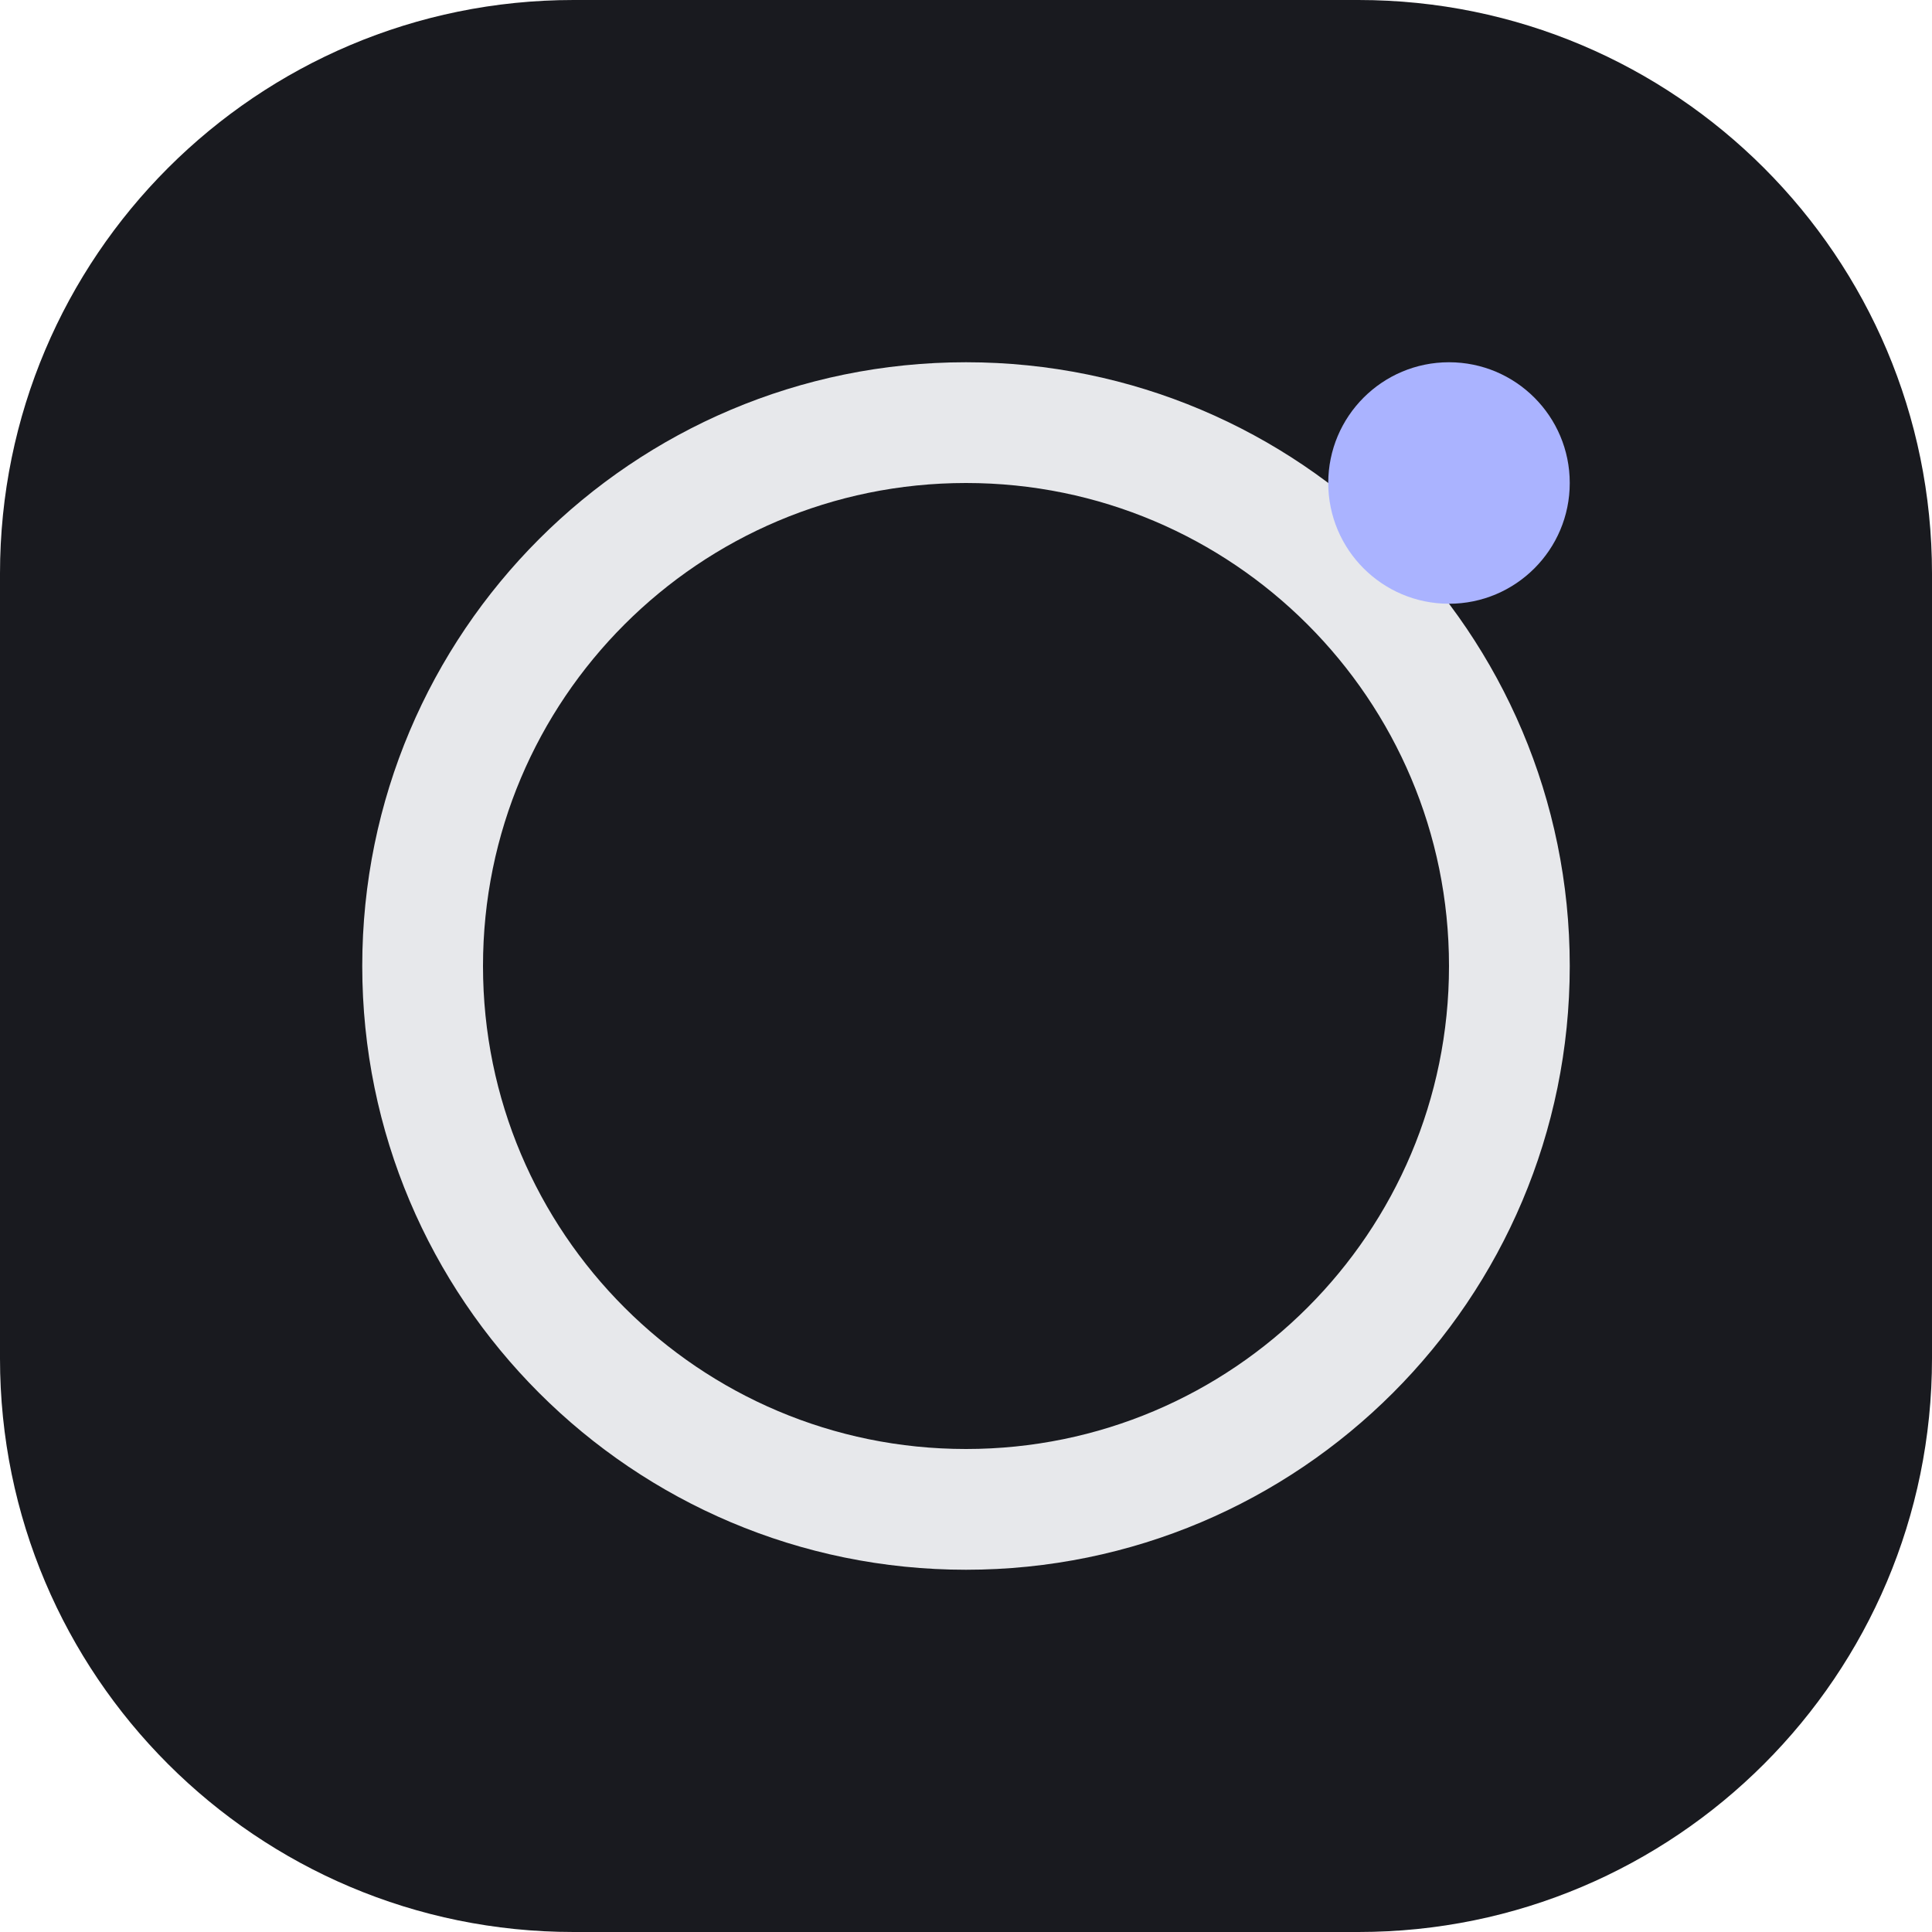
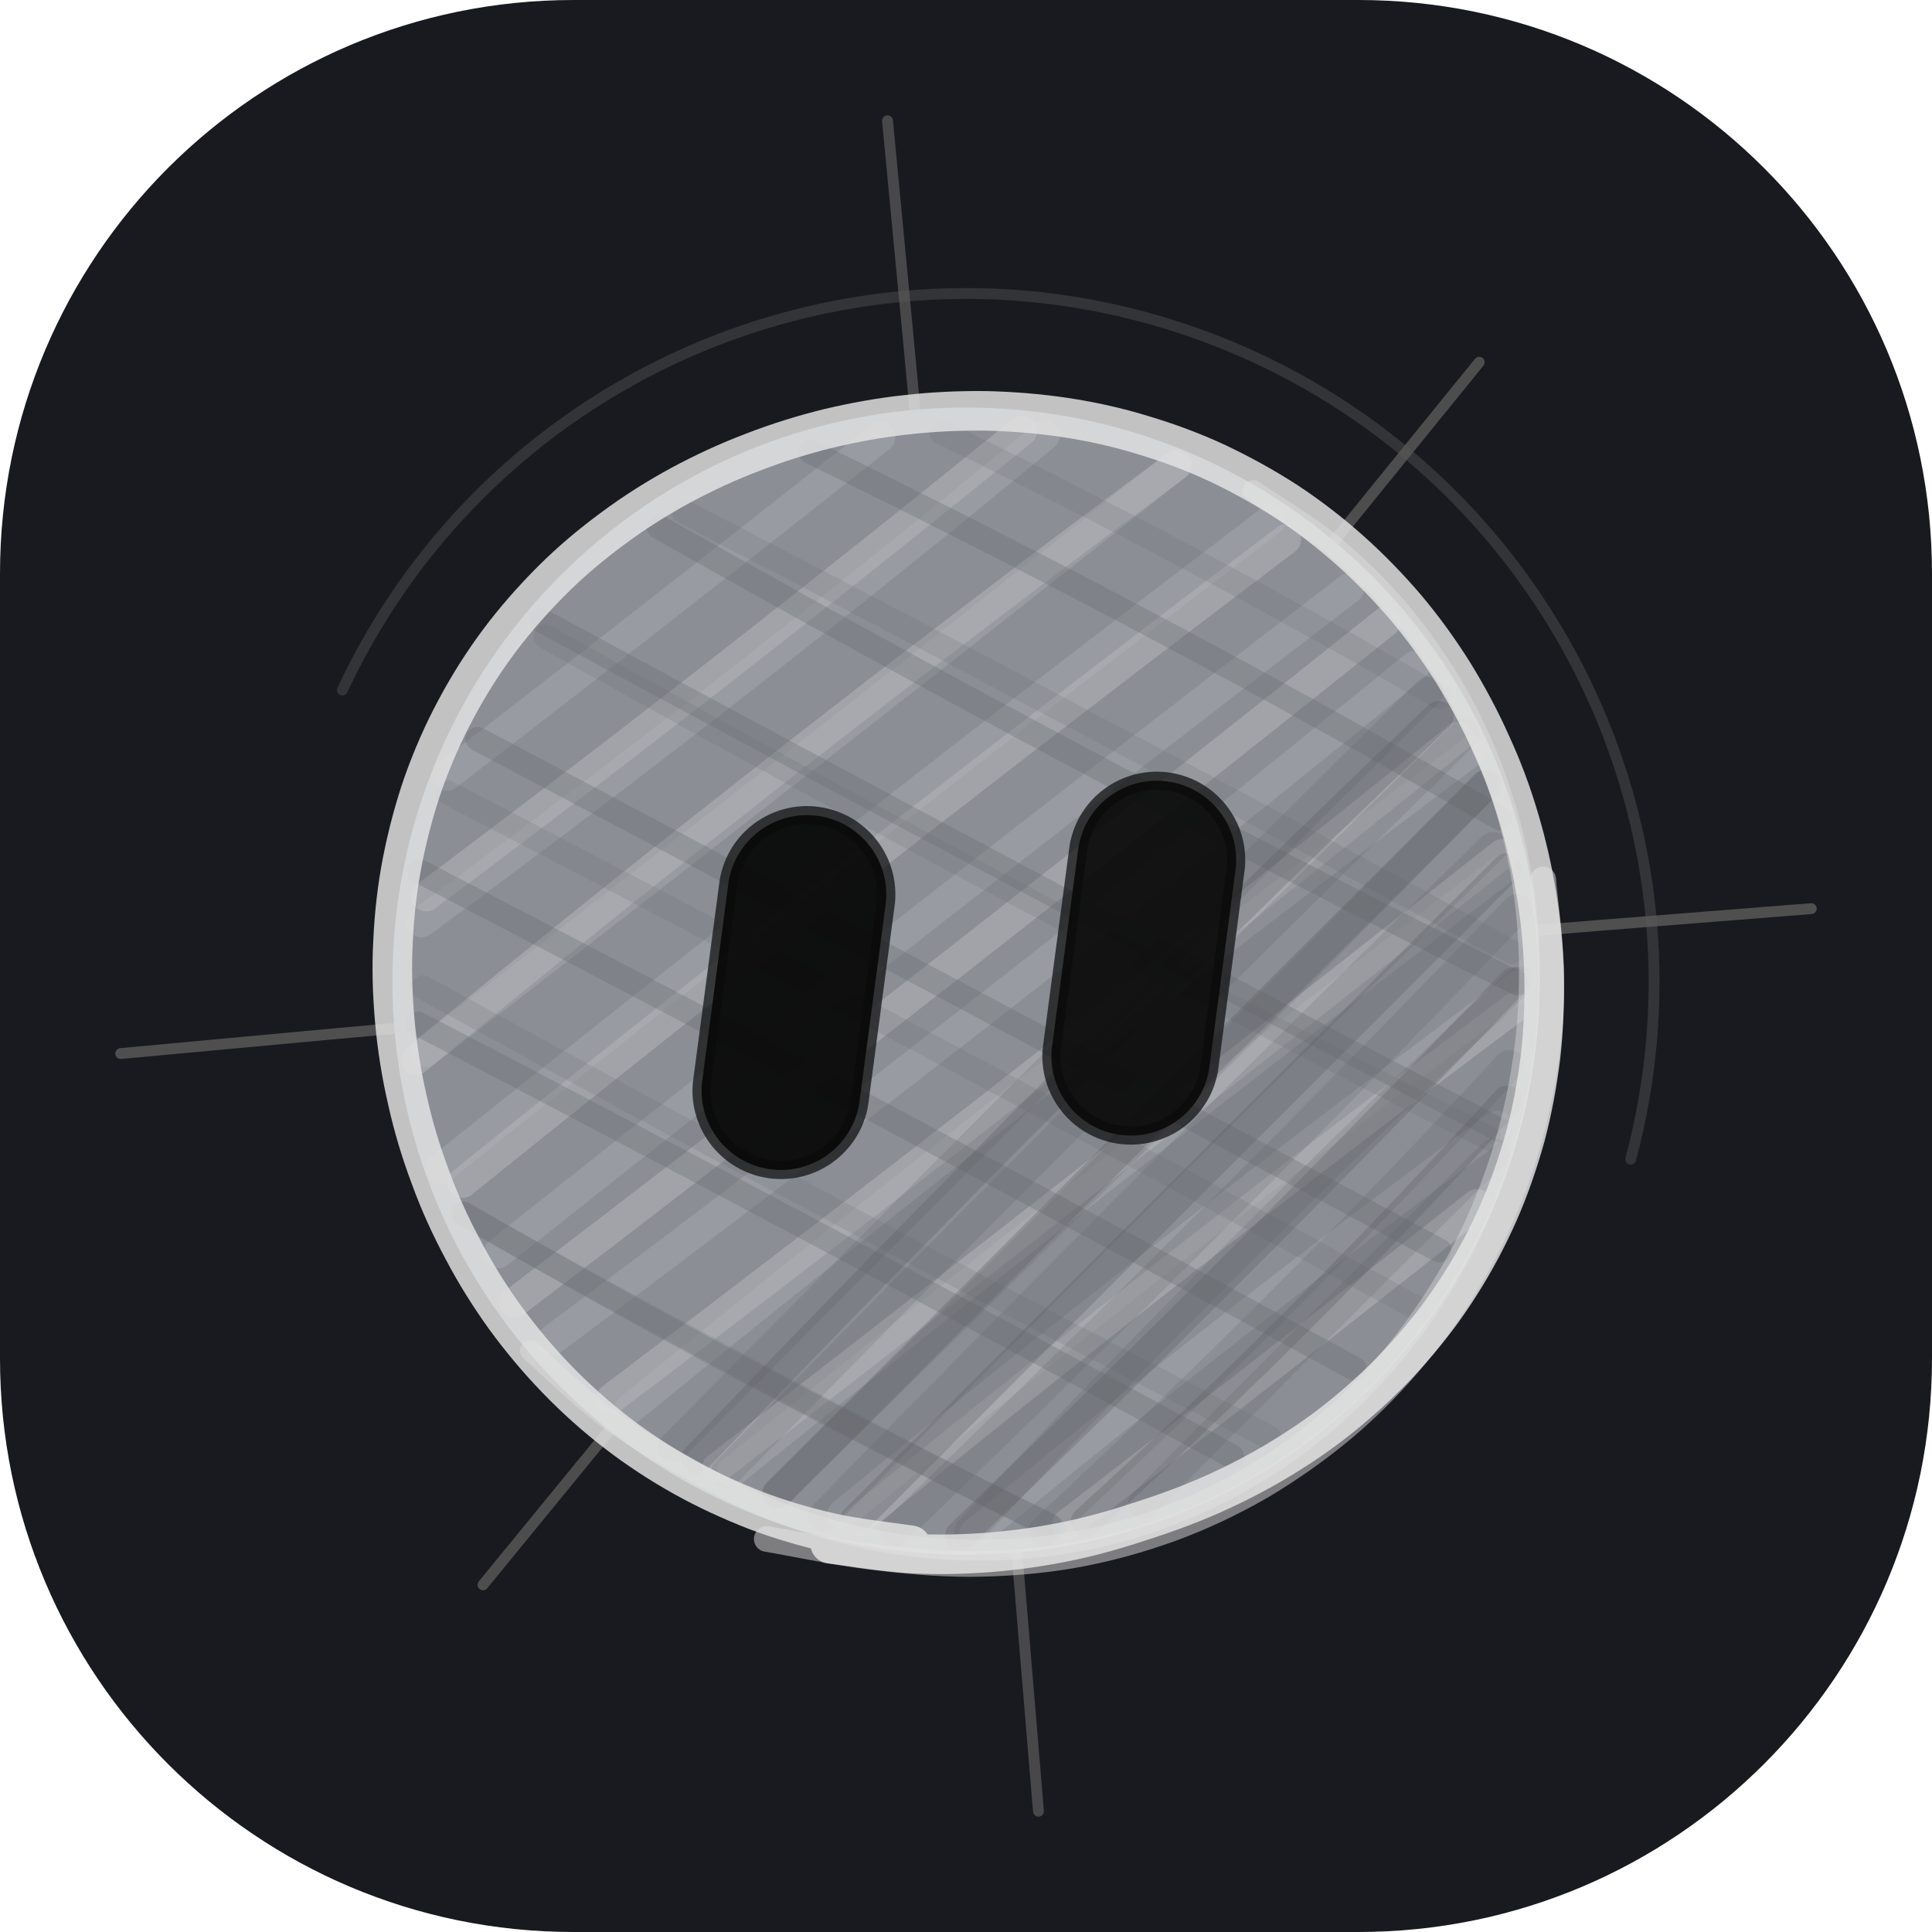
<svg xmlns="http://www.w3.org/2000/svg" viewBox="0 0 64 64">
  <rect width="64" height="64" rx="19" fill="#191a1f" />
-   <circle cx="32" cy="32" r="18" fill="none" stroke="#e7e8eb" stroke-width="4" />
-   <circle cx="48" cy="16" r="4" fill="#aab3ff" />
+   <path d="M4 34.9Q32.06 32.28 60 30.1" fill="none" stroke="#5A5A5A" stroke-width="0.36" stroke-opacity="0.82" stroke-linecap="round" stroke-linejoin="round" />
+   <path d="M29.4 4Q32.08 31.84 34.4 60" fill="none" stroke="#5A5A5A" stroke-width="0.36" stroke-opacity="0.72" stroke-linecap="round" stroke-linejoin="round" />
+   <path d="M16 52.5Q32.42 32.45 49 12" fill="none" stroke="#5A5A5A" stroke-width="0.36" stroke-opacity="0.8" stroke-linecap="round" stroke-linejoin="round" />
+   <path d="M11.34 22.86A22.8 22.8 0 0 1 54.02 38.4" fill="none" stroke="#5A5A5A" stroke-width="0.36" stroke-opacity="0.4" stroke-linecap="round" stroke-linejoin="round" />
+   <path d="M51 32.5a19 19 0 1 0 -38 0a19 19 0 1 0 38 0Z" fill="#8B8E95" />
+   <path d="M14.12 29.69Q24.14 22.18 33.86 14.27M13.77 35.11Q26.12 24.94 38.98 15.41M15.32 39.18Q28.79 28.32 42.6 17.87M17.04 43.15Q31.6 32.04 45.9 20.6M20.25 46.33Q34.45 35.59 48.31 24.41M23.75 48.63Q36.82 38.53 49.77 28.29M28.39 50.4Q39.11 41.66 50.17 33.38M35.34 50.5Q42.17 45.25 48.92 39.89" fill="none" stroke="#B3B5BA" stroke-width="1" stroke-opacity="0.55" stroke-linecap="round" stroke-linejoin="round" />
+   <path d="M14.81 25.69Q22.03 20.13 29.16 14.48M13.96 30.55Q24.51 22.78 34.61 14.42M14.09 34.85Q26.56 25.24 38.9 15.46M14.6 38.71Q28.22 27.81 42.09 17.23M16.51 41.51Q30.51 30.39 44.69 19.49M18.3 44.38Q32.84 33.53 46.88 22.05M20.84 46.69Q34.59 35.5 48.77 24.87M24.25 48.75Q36.86 38.61 49.75 28.82M27.9 50.17Q38.91 41.14 50.34 32.64M32.28 50.81Q40.73 43.8 49.58 37.3" fill="none" stroke="#B3B5BA" stroke-width="1" stroke-opacity="0.35" stroke-linecap="round" stroke-linejoin="round" />
+   <path d="M26.85 14.97Q38.48 20.64 49.69 27.11M21.82 17.46Q35.84 25.39 50.27 32.58M17.92 20.55Q33.75 29.11 49.7 37.45M15.82 24.48Q31.77 32.92 47.68 41.42M13.87 28.85Q29.46 36.93 44.87 45.34M13.85 33.91Q27.39 40.97 40.82 48.25M15.36 40.2Q24.87 45.71 34.76 50.52" fill="none" stroke="#6C6F74" stroke-width="0.8" stroke-opacity="0.35" stroke-linecap="round" stroke-linejoin="round" />
+   <path d="M31.19 14.32Q39.6 18.41 47.69 23.1M22.67 16.96Q36.45 24.1 50.07 31.53M18.07 21.09Q33.52 29.75 49.35 37.72M14.82 26.25Q30.93 34.61 46.86 43.29M14.02 32.71Q27.91 40.38 42.04 47.61M15.33 40.22Q25.02 45.63 34.91 50.64" fill="none" stroke="#6C6F74" stroke-width="0.8" stroke-opacity="0.2" stroke-linecap="round" stroke-linejoin="round" />
+   <path d="M23.07 48.31Q35.09 35.74 47.66 23.72M25.77 49.46Q37.48 37.7 49.24 25.99M28.34 50.34Q39.12 39.54 49.91 28.77M31.81 50.86Q41.16 41.89 50.13 32.54M35.98 50.4Q43.29 43.78 49.92 36.46" fill="none" stroke="#5A5C61" stroke-width="1" stroke-opacity="0.3" stroke-linecap="round" stroke-linejoin="round" />
+   <path d="M22.29 47.94Q34.74 35.36 47.32 22.91M24.05 48.78Q36.15 36.4 48.53 24.3M25.73 49.47Q37.6 37.89 49.18 26.02M27.25 50.25Q38.2 39.01 49.45 28.06M29.65 50.72Q40.15 40.63 50.25 30.12M32.09 50.75Q40.9 41.33 50.32 32.52M34.57 50.71Q42.59 43.3 49.99 35.28M37.88 49.81Q43.65 43.97 49.49 38.2" fill="none" stroke="#5A5C61" stroke-width="1" stroke-opacity="0.18" stroke-linecap="round" stroke-linejoin="round" />
+   <path d="M30.18 51.19C29.75 51.12 28.44 50.98 27.58 50.79C26.73 50.6 25.87 50.35 25.05 50.04C24.23 49.72 23.42 49.35 22.65 48.92C21.88 48.49 21.13 48 20.43 47.46C19.74 46.93 19.07 46.33 18.46 45.7C17.84 45.06 17.27 44.38 16.75 43.67C16.23 42.95 15.76 42.2 15.35 41.42C14.93 40.64 14.56 39.83 14.26 39C13.95 38.18 13.69 37.32 13.5 36.46C13.3 35.6 13.16 34.72 13.08 33.84C13 32.96 12.97 32.07 13.02 31.18C13.06 30.29 13.16 29.4 13.33 28.53C13.5 27.66 13.73 26.79 14.02 25.95C14.32 25.11 14.68 24.28 15.1 23.5C15.52 22.71 16 21.95 16.53 21.24C17.06 20.53 17.66 19.85 18.29 19.22C18.91 18.6 19.6 18.02 20.31 17.5C21.02 16.97 21.77 16.5 22.54 16.08C23.32 15.66 24.12 15.29 24.94 14.98C25.76 14.66 26.6 14.4 27.45 14.19C28.3 13.99 29.17 13.83 30.03 13.74C30.9 13.64 31.78 13.6 32.66 13.61C33.53 13.63 34.41 13.7 35.28 13.83C36.14 13.96 37.01 14.15 37.85 14.41C38.69 14.66 39.53 14.97 40.32 15.34C41.12 15.72 41.9 16.15 42.64 16.63C43.38 17.12 44.08 17.66 44.74 18.25C45.4 18.84 46.02 19.48 46.59 20.15C47.16 20.83 47.68 21.55 48.15 22.3C48.61 23.05 49.03 23.83 49.39 24.64C49.76 25.44 50.07 26.27 50.32 27.12C50.57 27.96 50.77 28.83 50.91 29.71C51.05 30.58 51.13 31.47 51.15 32.35C51.17 33.24 51.13 34.14 51.03 35.02C50.92 35.9 50.76 36.78 50.53 37.64C50.29 38.5 50 39.35 49.64 40.17C49.28 40.98 48.86 41.78 48.38 42.53C47.91 43.28 47.37 44 46.78 44.67C46.2 45.34 45.56 45.97 44.89 46.54C44.22 47.12 43.5 47.65 42.75 48.12C42.01 48.59 41.23 49.01 40.43 49.38C39.63 49.75 38.81 50.06 37.98 50.33C37.14 50.61 36.3 50.86 35.44 51.04C34.58 51.22 33.7 51.35 32.82 51.42C31.94 51.49 31.04 51.51 30.16 51.46C29.27 51.41 27.94 51.19 27.5 51.14" fill="none" stroke="#E5E5E5" stroke-width="1.31" stroke-opacity="0.83" stroke-linecap="round" stroke-linejoin="round" />
+   <path d="M41.51 16.25C41.96 16.56 43.38 17.41 44.21 18.11C45.05 18.81 45.84 19.6 46.53 20.44C47.22 21.29 47.84 22.21 48.37 23.16C48.89 24.11 49.34 25.13 49.68 26.16C50.03 27.18 50.28 28.26 50.45 29.32C50.61 30.39 50.68 31.48 50.66 32.56C50.65 33.63 50.54 34.72 50.35 35.78C50.16 36.84 49.89 37.89 49.53 38.9C49.17 39.92 48.73 40.92 48.21 41.86C47.68 42.8 47.08 43.72 46.4 44.57C45.73 45.41 44.97 46.22 44.15 46.93C43.34 47.65 42.44 48.31 41.51 48.86C40.57 49.42 39.57 49.9 38.54 50.28C37.52 50.66 36.44 50.94 35.37 51.12C34.29 51.3 33.18 51.37 32.09 51.35C31.01 51.33 29.9 51.21 28.84 50.99C27.78 50.78 26.72 50.46 25.72 50.07C24.71 49.68 23.75 49.17 22.81 48.64C21.86 48.12 20.92 47.57 20.05 46.92C19.17 46.27 17.99 45.1 17.57 44.74" fill="none" stroke="#E5E5E5" stroke-width="0.69" stroke-opacity="0.38" stroke-linecap="round" stroke-linejoin="round" />
+   <path d="M51.12 29.13C51.16 29.69 51.4 31.37 51.39 32.48C51.39 33.6 51.29 34.73 51.09 35.83C50.9 36.92 50.6 38.02 50.23 39.07C49.85 40.12 49.37 41.15 48.82 42.12C48.27 43.09 47.62 44.02 46.91 44.88C46.2 45.74 45.4 46.56 44.55 47.28C43.69 48 42.76 48.66 41.8 49.23C40.83 49.79 39.8 50.28 38.75 50.66C37.69 51.04 36.59 51.34 35.49 51.53C34.38 51.72 33.25 51.8 32.13 51.81C31.01 51.81 29.89 51.7 28.76 51.56C27.64 51.42 25.96 51.07 25.4 50.98" fill="none" stroke="#E5E5E5" stroke-width="0.85" stroke-opacity="0.49" stroke-linecap="round" stroke-linejoin="round" />
+   <path d="M24.14 29.18L23.25 35.89A2.63 2.63 0 0 0 28.46 36.58L29.35 29.87A2.63 2.63 0 0 0 24.14 29.18Z" fill="#0A0A0A" fill-opacity="0.96" stroke="#0A0A0A" stroke-opacity="0.7" stroke-width="0.6" />
+   <path d="M35.73 28.04L34.84 34.75A2.63 2.63 0 0 0 40.05 35.44L40.94 28.73A2.63 2.63 0 0 0 35.73 28.04Z" fill="#0A0A0A" fill-opacity="0.93" stroke="#0A0A0A" stroke-opacity="0.7" stroke-width="0.6" />
</svg>
